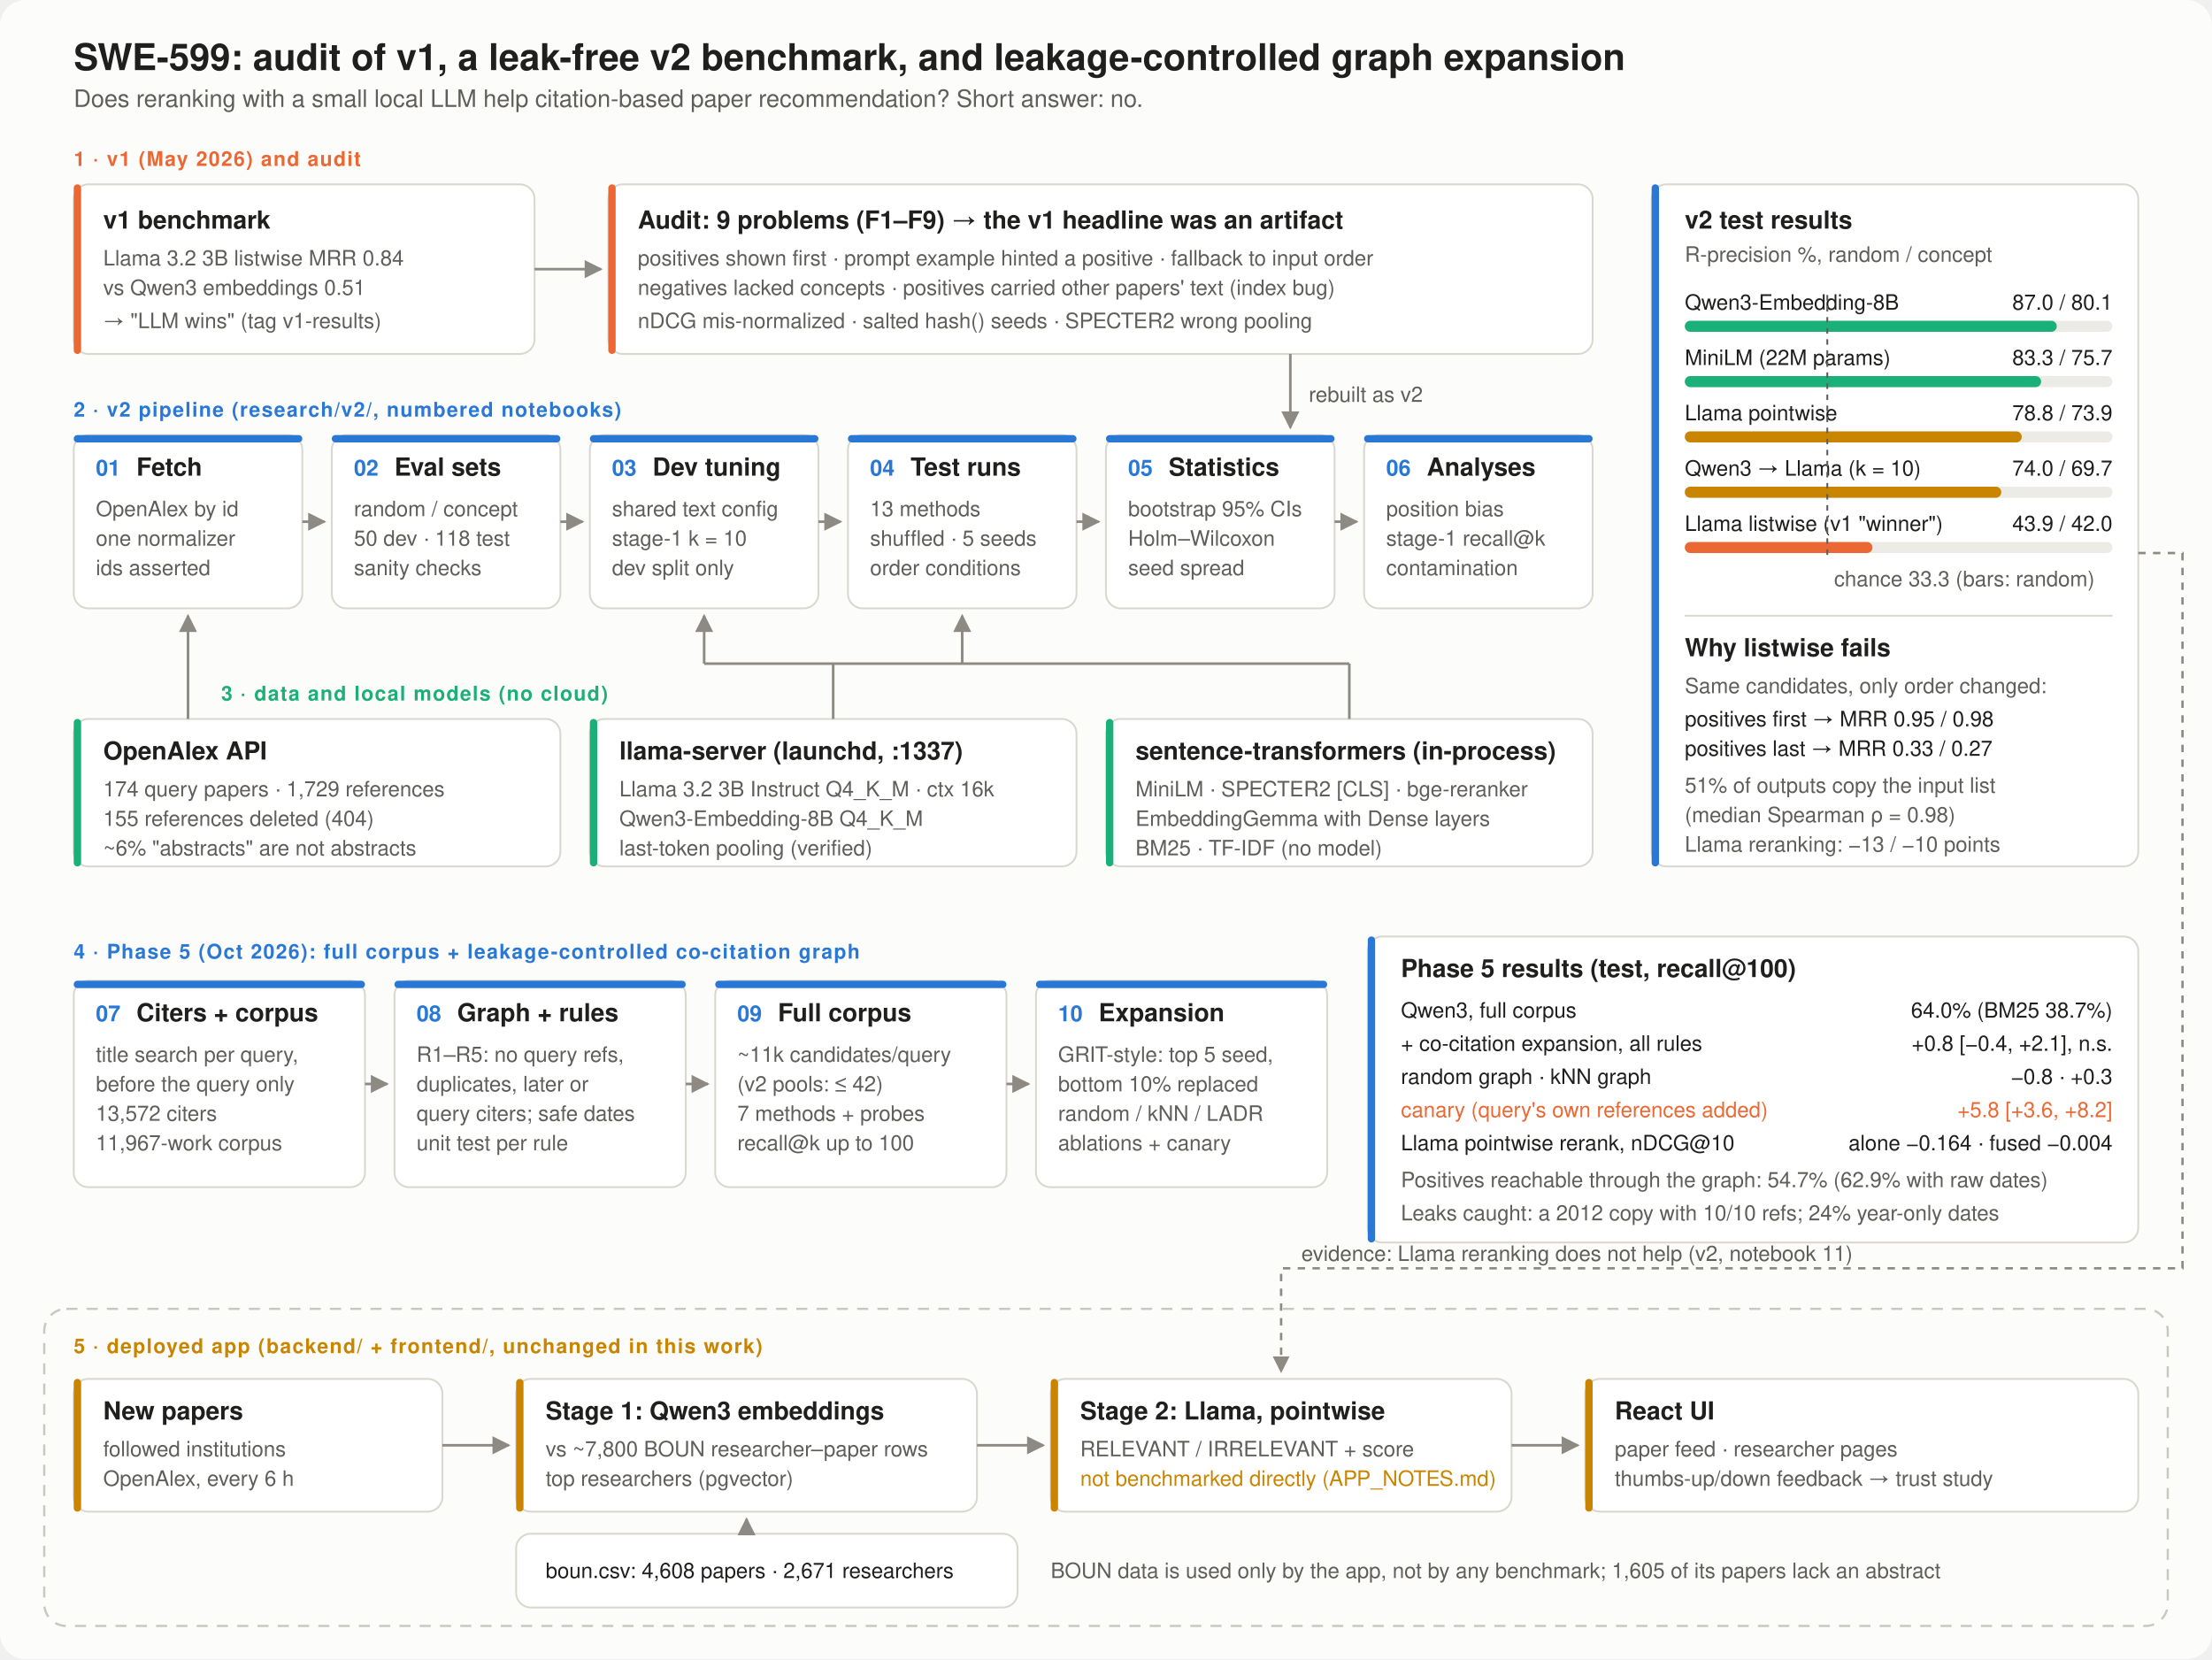
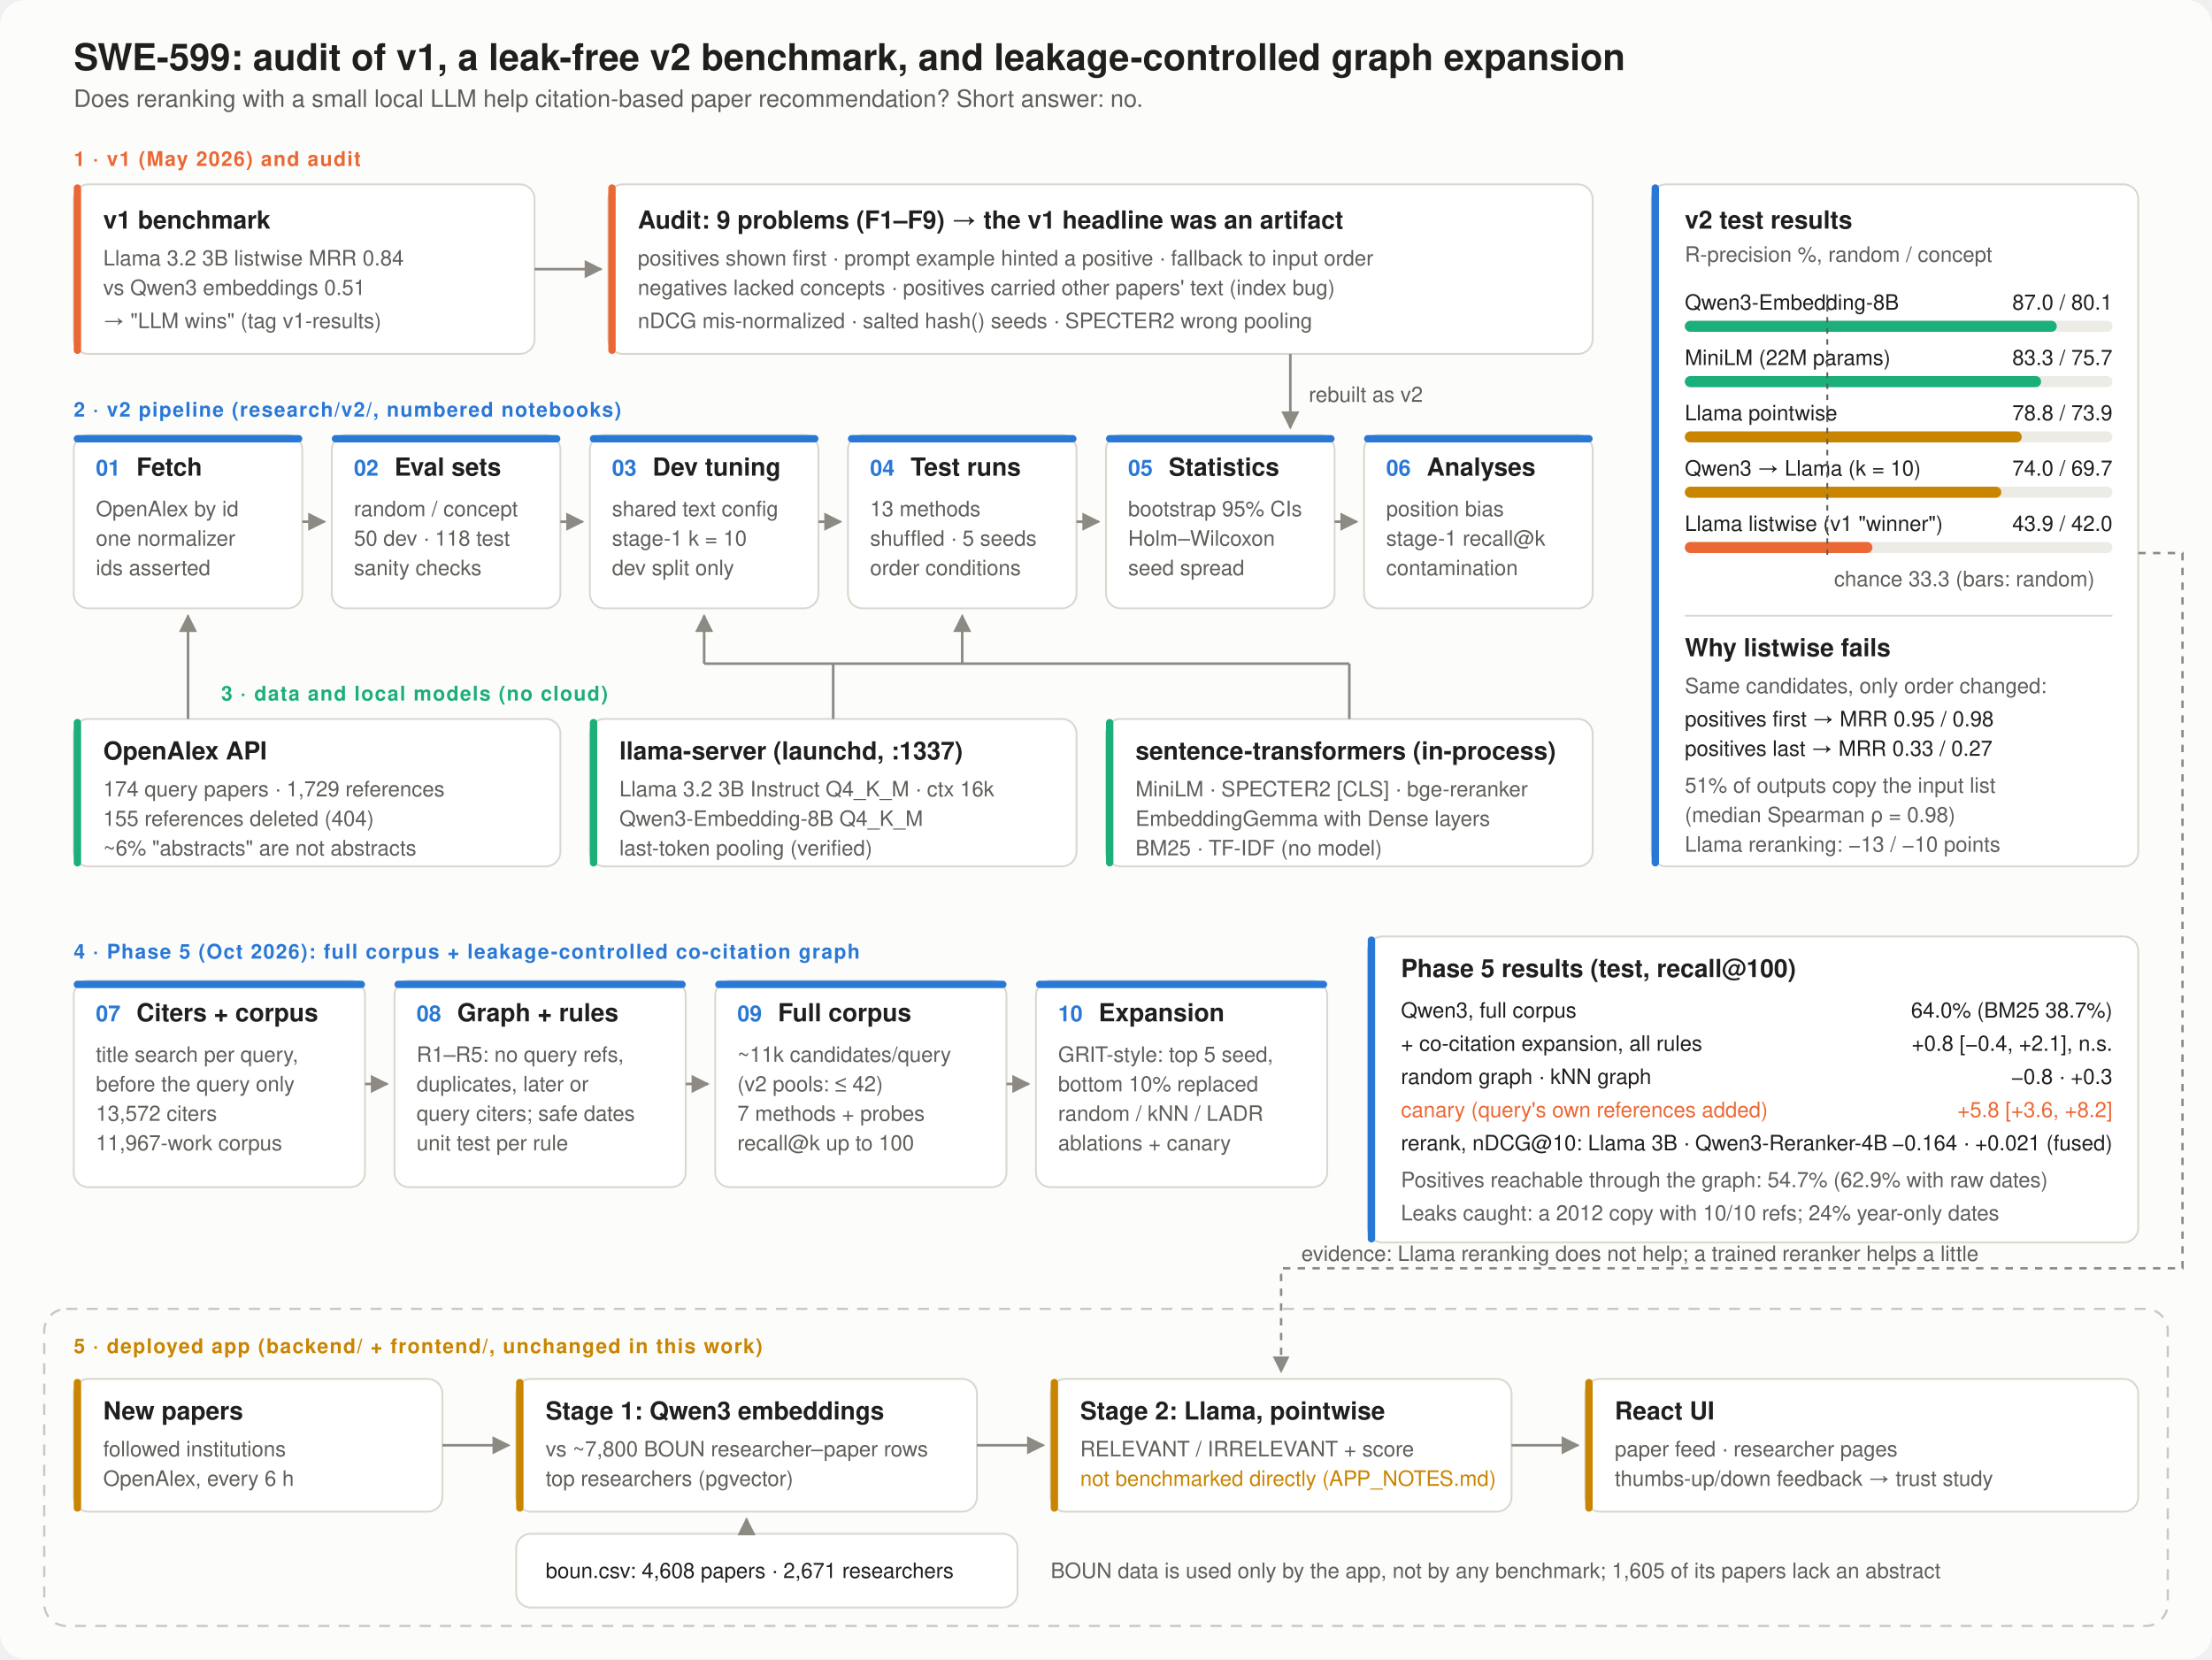
<svg xmlns="http://www.w3.org/2000/svg" viewBox="0 0 1200 900" width="1200" height="900" font-family="-apple-system, BlinkMacSystemFont, 'Segoe UI', Helvetica, Arial, sans-serif" role="img" aria-labelledby="t d">
  <style>
    .bg { fill: #fcfcfb; }
    .box { fill: #ffffff; stroke: #d9d7cf; stroke-width: 1; }
    .lane { fill: none; stroke: #c9c7bf; stroke-width: 1.2; stroke-dasharray: 6 5; }
    .ink { fill: #1f1f1e; }
    .muted { fill: #5f5e5a; }
    .title { font-size: 20px; font-weight: 650; }
    .sub { font-size: 13px; }
    .h { font-size: 13.5px; font-weight: 650; }
    .t { font-size: 11.5px; }
    .lab { font-size: 11px; font-weight: 650; letter-spacing: 0.06em; text-transform: uppercase; }
    .num { font-size: 12px; font-weight: 700; }
    .line { stroke: #8c8a83; stroke-width: 1.4; fill: none; }
    .dash { stroke: #8c8a83; stroke-width: 1.3; fill: none; stroke-dasharray: 4 4; }
    .head { fill: #8c8a83; }
    .v1 { fill: #eb6834; }  .v1s { stroke: #eb6834; }
    .v2 { fill: #2a78d6; }  .v2s { stroke: #2a78d6; }
    .mod { fill: #1baf7a; } .mods { stroke: #1baf7a; }
    .app { fill: #c98500; } .apps { stroke: #c98500; }
    .barbg { fill: #ecebe6; }
    .chance { stroke: #5f5e5a; stroke-width: 1; stroke-dasharray: 3 3; }
    @media (prefers-color-scheme: dark) {
      .bg { fill: #1a1a19; }
      .box { fill: #232322; stroke: #3f3e3a; }
      .lane { stroke: #4a4944; }
      .ink { fill: #f3f2ed; }
      .muted { fill: #b6b4ab; }
      .line, .dash { stroke: #8f8d85; }
      .head { fill: #8f8d85; }
      .v1 { fill: #f07a4c; } .v1s { stroke: #f07a4c; }
      .v2 { fill: #4a8fe6; } .v2s { stroke: #4a8fe6; }
      .mod { fill: #2cc28c; } .mods { stroke: #2cc28c; }
      .app { fill: #e0a21f; } .apps { stroke: #e0a21f; }
      .barbg { fill: #33322f; }
      .chance { stroke: #b6b4ab; }
    }
  </style>
  <defs>
    <marker id="arrow" viewBox="0 0 10 10" refX="9" refY="5" markerWidth="7" markerHeight="7" orient="auto-start-reverse">
      <path d="M0,0 L10,5 L0,10 z" class="head" />
    </marker>
  </defs>
  <rect class="bg" x="0" y="0" width="1200" height="900" rx="14" />
  <text class="ink title" x="40" y="38">SWE-599: audit of v1, a leak-free v2 benchmark, and leakage-controlled graph expansion</text>
  <text class="muted sub" x="40" y="58">Does reranking with a small local LLM help citation-based paper recommendation? Short answer: no.</text>
  <text class="v1 lab" x="40" y="90">1 · v1 (May 2026) and audit</text>
  <rect class="box" x="40" y="100" width="250" height="92" rx="8" />
  <rect class="v1" x="40" y="100" width="4" height="92" rx="2" />
  <text class="ink h" x="56" y="124">v1 benchmark</text>
  <text class="muted t" x="56" y="144">Llama 3.2 3B listwise MRR 0.84</text>
  <text class="muted t" x="56" y="160">vs Qwen3 embeddings 0.51</text>
  <text class="muted t" x="56" y="178">→ "LLM wins" (tag v1-results)</text>
  <line class="line" x1="290" y1="146" x2="326" y2="146" marker-end="url(#arrow)" />
  <rect class="box" x="330" y="100" width="534" height="92" rx="8" />
  <rect class="v1" x="330" y="100" width="4" height="92" rx="2" />
  <text class="ink h" x="346" y="124">Audit: 9 problems (F1–F9) → the v1 headline was an artifact</text>
  <text class="muted t" x="346" y="144">positives shown first · prompt example hinted a positive · fallback to input order</text>
  <text class="muted t" x="346" y="160">negatives lacked concepts · positives carried other papers' text (index bug)</text>
  <text class="muted t" x="346" y="178">nDCG mis-normalized · salted hash() seeds · SPECTER2 wrong pooling</text>
  <path class="line" d="M 700 192 L 700 232" marker-end="url(#arrow)" />
  <text class="muted t" x="710" y="218">rebuilt as v2</text>
  <text class="v2 lab" x="40" y="226">2 · v2 pipeline (research/v2/, numbered notebooks)</text>
  <g>
    <rect class="box" x="40" y="236" width="124" height="94" rx="8" />
    <rect class="v2" x="40" y="236" width="124" height="4" rx="2" />
    <text class="v2 num" x="52" y="258">01</text>
    <text class="ink h" x="74" y="258">Fetch</text>
    <text class="muted t" x="52" y="280">OpenAlex by id</text>
    <text class="muted t" x="52" y="296">one normalizer</text>
    <text class="muted t" x="52" y="312">ids asserted</text>
  </g>
  <line class="line" x1="164" y1="283" x2="176" y2="283" marker-end="url(#arrow)" />
  <g>
    <rect class="box" x="180" y="236" width="124" height="94" rx="8" />
    <rect class="v2" x="180" y="236" width="124" height="4" rx="2" />
    <text class="v2 num" x="192" y="258">02</text>
    <text class="ink h" x="214" y="258">Eval sets</text>
    <text class="muted t" x="192" y="280">random / concept</text>
    <text class="muted t" x="192" y="296">50 dev · 118 test</text>
    <text class="muted t" x="192" y="312">sanity checks</text>
  </g>
  <line class="line" x1="304" y1="283" x2="316" y2="283" marker-end="url(#arrow)" />
  <g>
    <rect class="box" x="320" y="236" width="124" height="94" rx="8" />
    <rect class="v2" x="320" y="236" width="124" height="4" rx="2" />
    <text class="v2 num" x="332" y="258">03</text>
    <text class="ink h" x="354" y="258">Dev tuning</text>
    <text class="muted t" x="332" y="280">shared text config</text>
    <text class="muted t" x="332" y="296">stage-1 k = 10</text>
    <text class="muted t" x="332" y="312">dev split only</text>
  </g>
  <line class="line" x1="444" y1="283" x2="456" y2="283" marker-end="url(#arrow)" />
  <g>
    <rect class="box" x="460" y="236" width="124" height="94" rx="8" />
    <rect class="v2" x="460" y="236" width="124" height="4" rx="2" />
    <text class="v2 num" x="472" y="258">04</text>
    <text class="ink h" x="494" y="258">Test runs</text>
    <text class="muted t" x="472" y="280">13 methods</text>
    <text class="muted t" x="472" y="296">shuffled · 5 seeds</text>
    <text class="muted t" x="472" y="312">order conditions</text>
  </g>
  <line class="line" x1="584" y1="283" x2="596" y2="283" marker-end="url(#arrow)" />
  <g>
    <rect class="box" x="600" y="236" width="124" height="94" rx="8" />
    <rect class="v2" x="600" y="236" width="124" height="4" rx="2" />
    <text class="v2 num" x="612" y="258">05</text>
    <text class="ink h" x="634" y="258">Statistics</text>
    <text class="muted t" x="612" y="280">bootstrap 95% CIs</text>
    <text class="muted t" x="612" y="296">Holm–Wilcoxon</text>
    <text class="muted t" x="612" y="312">seed spread</text>
  </g>
  <line class="line" x1="724" y1="283" x2="736" y2="283" marker-end="url(#arrow)" />
  <g>
    <rect class="box" x="740" y="236" width="124" height="94" rx="8" />
    <rect class="v2" x="740" y="236" width="124" height="4" rx="2" />
    <text class="v2 num" x="752" y="258">06</text>
    <text class="ink h" x="774" y="258">Analyses</text>
    <text class="muted t" x="752" y="280">position bias</text>
    <text class="muted t" x="752" y="296">stage-1 recall@k</text>
    <text class="muted t" x="752" y="312">contamination</text>
  </g>
  <text class="mod lab" x="120" y="380">3 · data and local models (no cloud)</text>
  <rect class="box" x="40" y="390" width="264" height="80" rx="8" />
  <rect class="mod" x="40" y="390" width="4" height="80" rx="2" />
  <text class="ink h" x="56" y="412">OpenAlex API</text>
  <text class="muted t" x="56" y="432">174 query papers · 1,729 references</text>
  <text class="muted t" x="56" y="448">155 references deleted (404)</text>
  <text class="muted t" x="56" y="464">~6% "abstracts" are not abstracts</text>
  <path class="line" d="M 102 390 L 102 334" marker-end="url(#arrow)" />
  <rect class="box" x="320" y="390" width="264" height="80" rx="8" />
  <rect class="mod" x="320" y="390" width="4" height="80" rx="2" />
  <text class="ink h" x="336" y="412">llama-server (launchd, :1337)</text>
  <text class="muted t" x="336" y="432">Llama 3.2 3B Instruct Q4_K_M · ctx 16k</text>
  <text class="muted t" x="336" y="448">Qwen3-Embedding-8B Q4_K_M</text>
  <text class="muted t" x="336" y="464">last-token pooling (verified)</text>
  <rect class="box" x="600" y="390" width="264" height="80" rx="8" />
  <rect class="mod" x="600" y="390" width="4" height="80" rx="2" />
  <text class="ink h" x="616" y="412">sentence-transformers (in-process)</text>
  <text class="muted t" x="616" y="432">MiniLM · SPECTER2 [CLS] · bge-reranker</text>
  <text class="muted t" x="616" y="448">EmbeddingGemma with Dense layers</text>
  <text class="muted t" x="616" y="464">BM25 · TF-IDF (no model)</text>
  <path class="line" d="M 452 390 L 452 360" />
  <path class="line" d="M 732 390 L 732 360" />
  <path class="line" d="M 382 360 L 732 360" />
  <path class="line" d="M 382 360 L 382 334" marker-end="url(#arrow)" />
  <path class="line" d="M 522 360 L 522 334" marker-end="url(#arrow)" />
  <rect class="box" x="896" y="100" width="264" height="370" rx="8" />
  <rect class="v2" x="896" y="100" width="4" height="370" rx="2" />
  <text class="ink h" x="914" y="124">v2 test results</text>
  <text class="muted t" x="914" y="142">R-precision %, random / concept</text>
  <g class="t">
    <text class="ink t" x="914" y="168">Qwen3-Embedding-8B</text>
    <text class="ink t" x="1146" y="168" text-anchor="end">87.0 / 80.1</text>
    <rect class="barbg" x="914" y="174" width="232" height="6" rx="3" />
    <rect class="mod" x="914" y="174" width="201.8" height="6" rx="3" />
    <text class="ink t" x="914" y="198">MiniLM (22M params)</text>
    <text class="ink t" x="1146" y="198" text-anchor="end">83.3 / 75.7</text>
    <rect class="barbg" x="914" y="204" width="232" height="6" rx="3" />
    <rect class="mod" x="914" y="204" width="193.3" height="6" rx="3" />
    <text class="ink t" x="914" y="228">Llama pointwise</text>
    <text class="ink t" x="1146" y="228" text-anchor="end">78.8 / 73.9</text>
    <rect class="barbg" x="914" y="234" width="232" height="6" rx="3" />
    <rect class="app" x="914" y="234" width="182.8" height="6" rx="3" />
    <text class="ink t" x="914" y="258">Qwen3 → Llama (k = 10)</text>
    <text class="ink t" x="1146" y="258" text-anchor="end">74.0 / 69.7</text>
    <rect class="barbg" x="914" y="264" width="232" height="6" rx="3" />
    <rect class="app" x="914" y="264" width="171.7" height="6" rx="3" />
    <text class="ink t" x="914" y="288">Llama listwise (v1 "winner")</text>
    <text class="ink t" x="1146" y="288" text-anchor="end">43.9 / 42.0</text>
    <rect class="barbg" x="914" y="294" width="232" height="6" rx="3" />
    <rect class="v1" x="914" y="294" width="101.8" height="6" rx="3" />
    <line class="chance" x1="991.3" y1="160" x2="991.3" y2="304" />
    <text class="muted t" x="995" y="318">chance 33.3 (bars: random)</text>
  </g>
  <line class="box" x1="914" y1="334" x2="1146" y2="334" style="stroke-width:1" />
  <text class="ink h" x="914" y="356">Why listwise fails</text>
  <text class="muted t" x="914" y="376">Same candidates, only order changed:</text>
  <text class="ink t" x="914" y="394">positives first → MRR 0.95 / 0.98</text>
  <text class="ink t" x="914" y="410">positives last → MRR 0.33 / 0.27</text>
  <text class="muted t" x="914" y="430">51% of outputs copy the input list</text>
  <text class="muted t" x="914" y="446">(median Spearman ρ = 0.98)</text>
  <text class="muted t" x="914" y="462">Llama reranking: −13 / −10 points</text>
  <text class="v2 lab" x="40" y="520">4 · Phase 5 (Oct 2026): full corpus + leakage-controlled co-citation graph</text>
  <g>
    <rect class="box" x="40" y="532" width="158" height="112" rx="8" />
    <rect class="v2" x="40" y="532" width="158" height="4" rx="2" />
    <text class="v2 num" x="52" y="554">07</text>
    <text class="ink h" x="74" y="554">Citers + corpus</text>
    <text class="muted t" x="52" y="576">title search per query,</text>
    <text class="muted t" x="52" y="592">before the query only</text>
    <text class="muted t" x="52" y="608">13,572 citers</text>
    <text class="muted t" x="52" y="624">11,967-work corpus</text>
  </g>
  <line class="line" x1="198" y1="588" x2="210" y2="588" marker-end="url(#arrow)" />
  <g>
    <rect class="box" x="214" y="532" width="158" height="112" rx="8" />
    <rect class="v2" x="214" y="532" width="158" height="4" rx="2" />
    <text class="v2 num" x="226" y="554">08</text>
    <text class="ink h" x="248" y="554">Graph + rules</text>
    <text class="muted t" x="226" y="576">R1–R5: no query refs,</text>
    <text class="muted t" x="226" y="592">duplicates, later or</text>
    <text class="muted t" x="226" y="608">query citers; safe dates</text>
    <text class="muted t" x="226" y="624">unit test per rule</text>
  </g>
  <line class="line" x1="372" y1="588" x2="384" y2="588" marker-end="url(#arrow)" />
  <g>
    <rect class="box" x="388" y="532" width="158" height="112" rx="8" />
    <rect class="v2" x="388" y="532" width="158" height="4" rx="2" />
    <text class="v2 num" x="400" y="554">09</text>
    <text class="ink h" x="422" y="554">Full corpus</text>
    <text class="muted t" x="400" y="576">~11k candidates/query</text>
    <text class="muted t" x="400" y="592">(v2 pools: ≤ 42)</text>
    <text class="muted t" x="400" y="608">7 methods + probes</text>
    <text class="muted t" x="400" y="624">recall@k up to 100</text>
  </g>
  <line class="line" x1="546" y1="588" x2="558" y2="588" marker-end="url(#arrow)" />
  <g>
    <rect class="box" x="562" y="532" width="158" height="112" rx="8" />
    <rect class="v2" x="562" y="532" width="158" height="4" rx="2" />
    <text class="v2 num" x="574" y="554">10</text>
    <text class="ink h" x="596" y="554">Expansion</text>
    <text class="muted t" x="574" y="576">GRIT-style: top 5 seed,</text>
    <text class="muted t" x="574" y="592">bottom 10% replaced</text>
    <text class="muted t" x="574" y="608">random / kNN / LADR</text>
    <text class="muted t" x="574" y="624">ablations + canary</text>
  </g>
  <rect class="box" x="742" y="508" width="418" height="166" rx="8" />
  <rect class="v2" x="742" y="508" width="4" height="166" rx="2" />
  <text class="ink h" x="760" y="530">Phase 5 results (test, recall@100)</text>
  <text class="ink t" x="760" y="552">Qwen3, full corpus</text>
  <text class="ink t" x="1146" y="552" text-anchor="end">64.0% (BM25 38.7%)</text>
  <text class="ink t" x="760" y="570">+ co-citation expansion, all rules</text>
  <text class="ink t" x="1146" y="570" text-anchor="end">+0.8 [−0.4, +2.1], n.s.</text>
  <text class="ink t" x="760" y="588">random graph · kNN graph</text>
  <text class="ink t" x="1146" y="588" text-anchor="end">−0.8 · +0.3</text>
  <text class="v1 t" x="760" y="606">canary (query's own references added)</text>
  <text class="v1 t" x="1146" y="606" text-anchor="end">+5.8 [+3.6, +8.2]</text>
-   <text class="ink t" x="760" y="624">Llama pointwise rerank, nDCG@10</text>
-   <text class="ink t" x="1146" y="624" text-anchor="end">alone −0.164 · fused −0.004</text>
+   <text class="ink t" x="760" y="624">rerank, nDCG@10: Llama 3B · Qwen3-Reranker-4B</text>
+   <text class="ink t" x="1146" y="624" text-anchor="end">−0.164 · +0.021 (fused)</text>
  <text class="muted t" x="760" y="644">Positives reachable through the graph: 54.7% (62.9% with raw dates)</text>
  <text class="muted t" x="760" y="662">Leaks caught: a 2012 copy with 10/10 refs; 24% year-only dates</text>
  <g transform="translate(0,210)">
    <rect class="lane" x="24" y="500" width="1152" height="172" rx="12" />
    <text class="app lab" x="40" y="524">5 · deployed app (backend/ + frontend/, unchanged in this work)</text>
    <rect class="box" x="40" y="538" width="200" height="72" rx="8" />
    <rect class="app" x="40" y="538" width="4" height="72" rx="2" />
    <text class="ink h" x="56" y="560">New papers</text>
    <text class="muted t" x="56" y="580">followed institutions</text>
    <text class="muted t" x="56" y="596">OpenAlex, every 6 h</text>
    <line class="line" x1="240" y1="574" x2="276" y2="574" marker-end="url(#arrow)" />
    <rect class="box" x="280" y="538" width="250" height="72" rx="8" />
    <rect class="app" x="280" y="538" width="4" height="72" rx="2" />
    <text class="ink h" x="296" y="560">Stage 1: Qwen3 embeddings</text>
    <text class="muted t" x="296" y="580">vs ~7,800 BOUN researcher–paper rows</text>
    <text class="muted t" x="296" y="596">top researchers (pgvector)</text>
    <line class="line" x1="530" y1="574" x2="566" y2="574" marker-end="url(#arrow)" />
    <rect class="box" x="570" y="538" width="250" height="72" rx="8" />
    <rect class="app" x="570" y="538" width="4" height="72" rx="2" />
    <text class="ink h" x="586" y="560">Stage 2: Llama, pointwise</text>
    <text class="muted t" x="586" y="580">RELEVANT / IRRELEVANT + score</text>
    <text class="app t" x="586" y="596">not benchmarked directly (APP_NOTES.md)</text>
    <line class="line" x1="820" y1="574" x2="856" y2="574" marker-end="url(#arrow)" />
    <rect class="box" x="860" y="538" width="300" height="72" rx="8" />
    <rect class="app" x="860" y="538" width="4" height="72" rx="2" />
    <text class="ink h" x="876" y="560">React UI</text>
    <text class="muted t" x="876" y="580">paper feed · researcher pages</text>
    <text class="muted t" x="876" y="596">thumbs-up/down feedback → trust study</text>
    <rect class="box" x="280" y="622" width="272" height="40" rx="8" />
    <text class="ink t" x="296" y="646">boun.csv: 4,608 papers · 2,671 researchers</text>
    <line class="line" x1="405" y1="622" x2="405" y2="614" marker-end="url(#arrow)" />
    <text class="muted t" x="570" y="646">BOUN data is used only by the app, not by any benchmark; 1,605 of its papers lack an abstract</text>
  </g>
  <path class="dash" d="M 1160 300 L 1184 300 L 1184 688 L 695 688 L 695 744" marker-end="url(#arrow)" />
-   <text class="muted t" x="706" y="684">evidence: Llama reranking does not help (v2, notebook 11)</text>
+   <text class="muted t" x="706" y="684">evidence: Llama reranking does not help; a trained reranker helps a little</text>
</svg>
